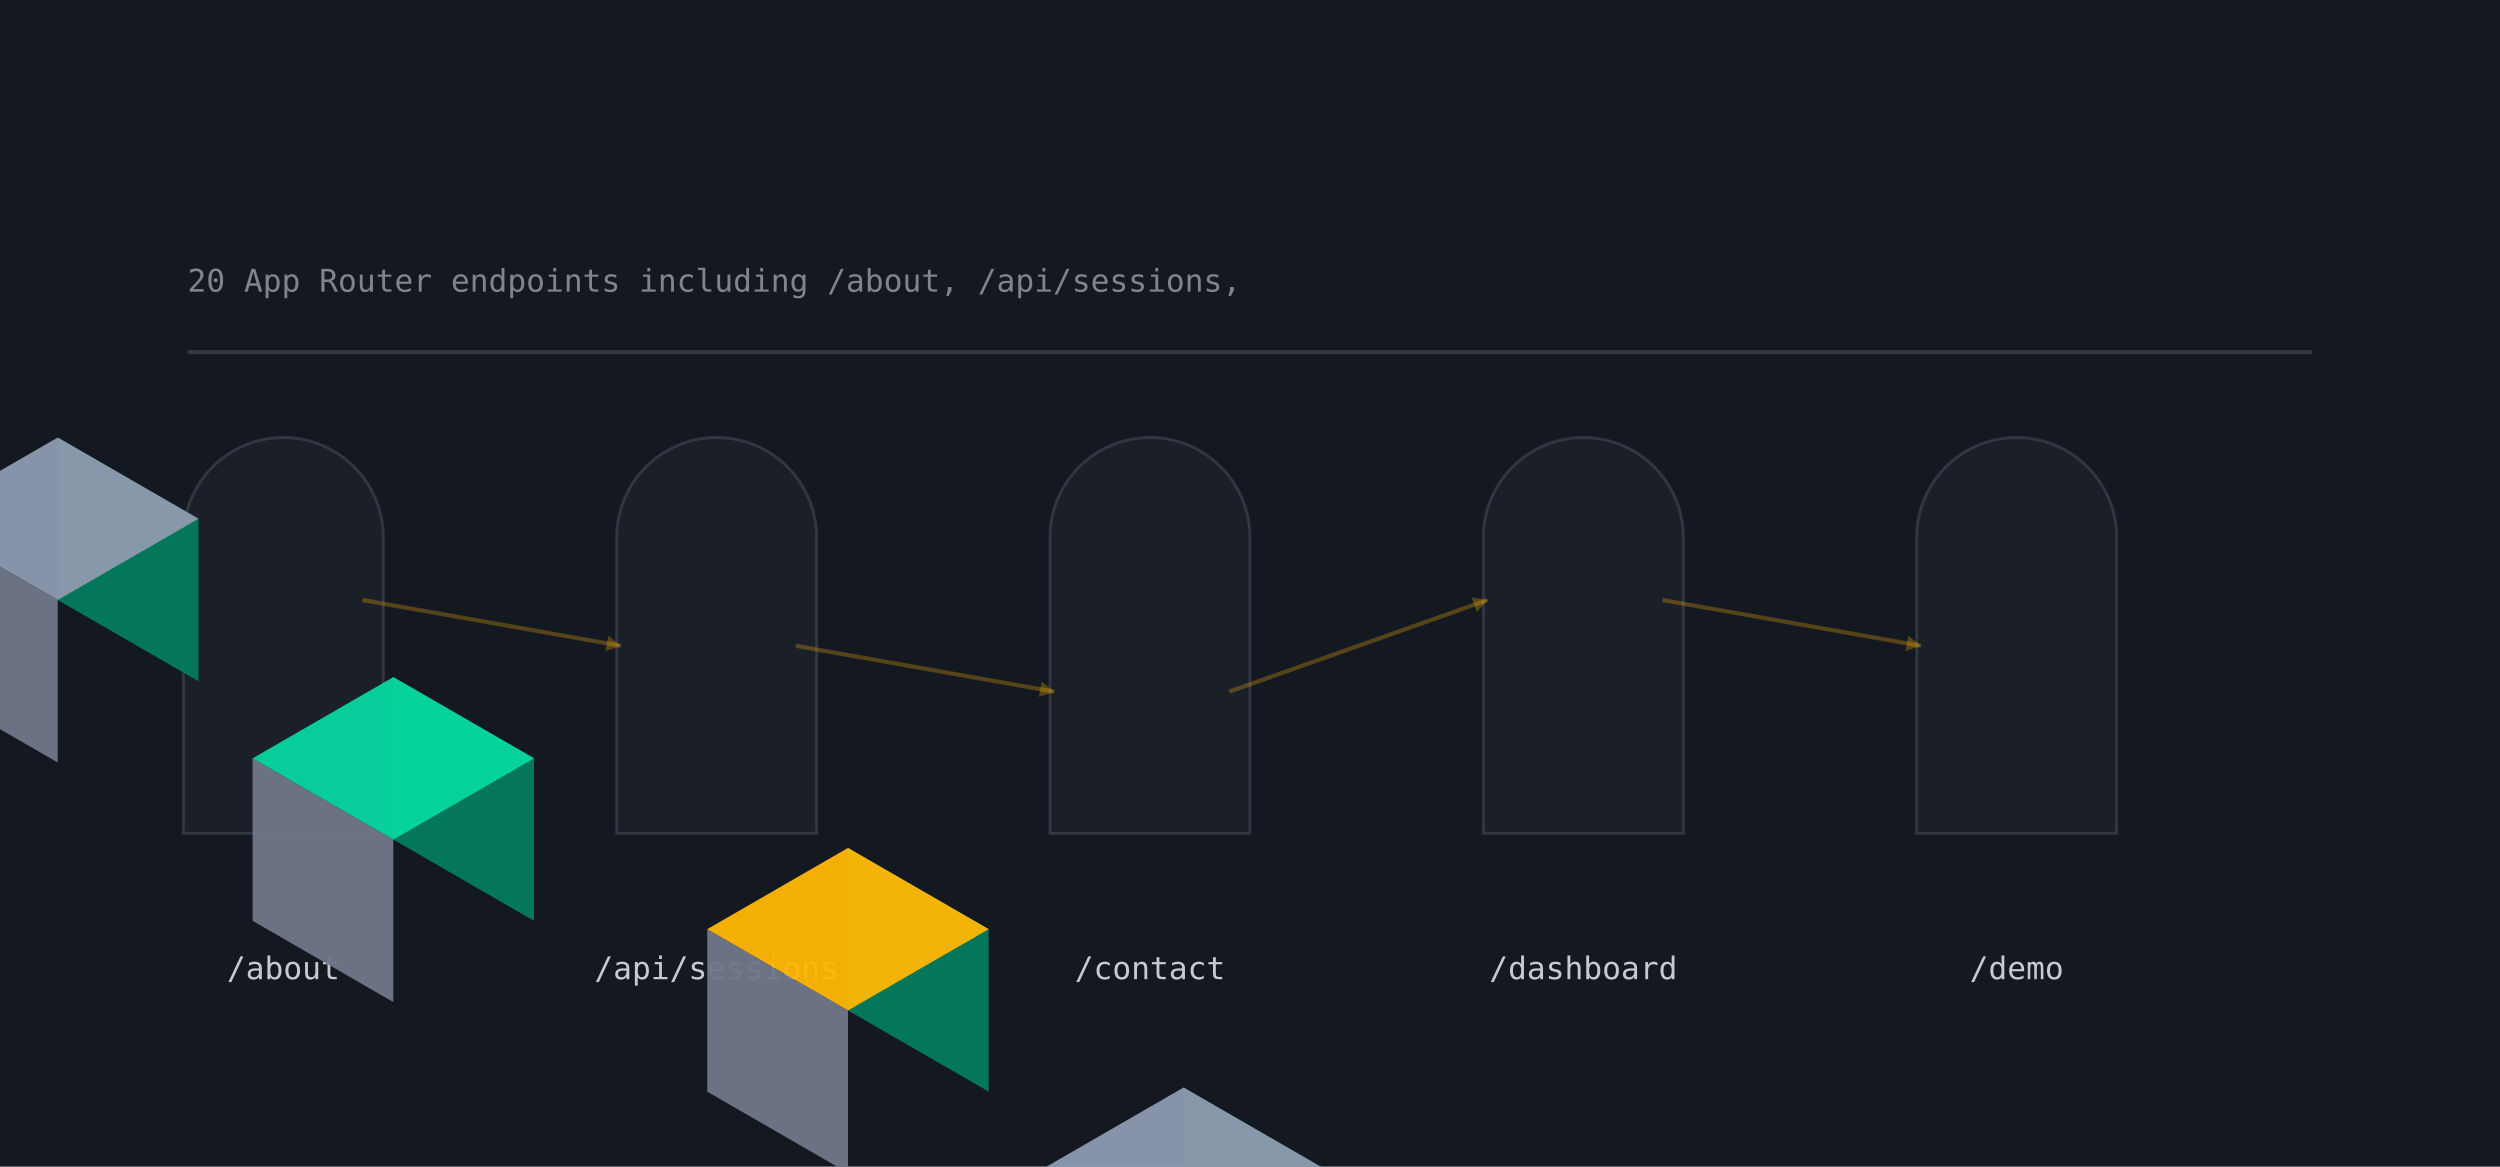
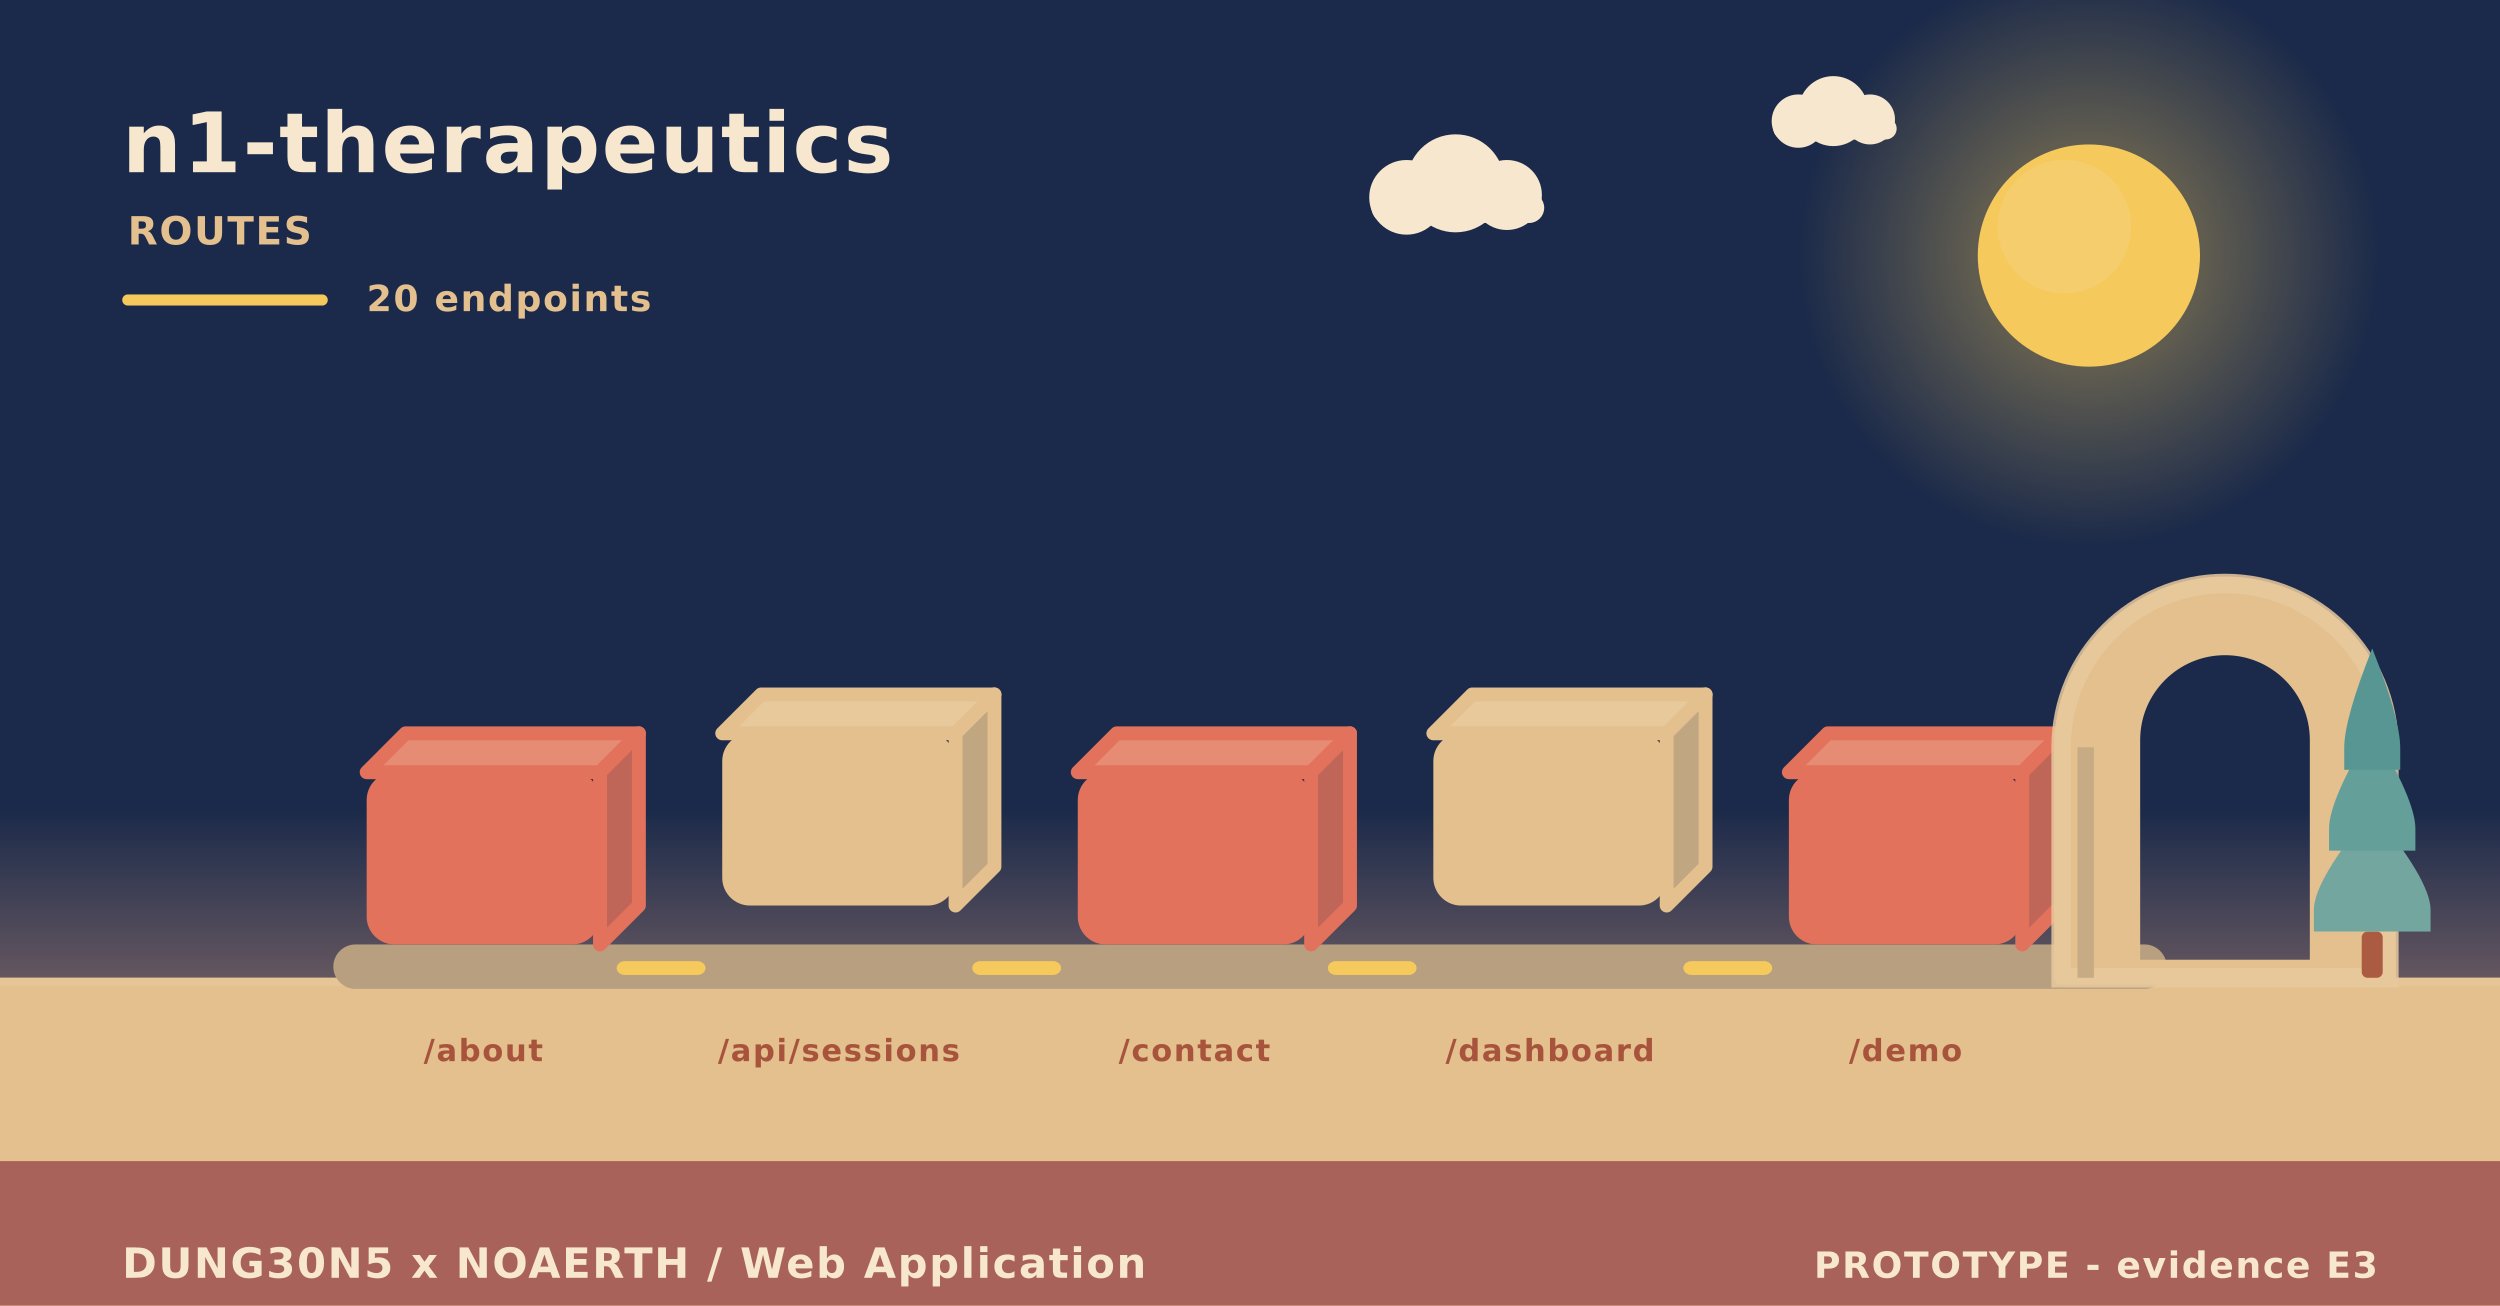
- <svg xmlns="http://www.w3.org/2000/svg" viewBox="0 0 1200 560" width="1200" height="560" role="img" aria-label="n1-therapeutics data flow">
-   <rect width="1200" height="560" fill="#141821" />
-   <defs>
-     <linearGradient id="gf" x1="0" y1="0" x2="1" y2="1">
-       <stop offset="0%" stop-color="#ffb703" />
-       <stop offset="100%" stop-color="#8d99ae" />
-     </linearGradient>
-   </defs>
-   <path d="M88.00,400.00 L88.00,258.00 A48.00,48.00 0 0 1 184.00,258.00 L184.00,400.00 Z" fill="rgba(141,153,174,0.100)" opacity="0.55" stroke="rgba(141,153,174,0.400)" stroke-width="1.4" />
-   <polygon points="-133.37,173.00 -65.82,212.00 -65.82,134.00 -133.37,95.00" fill="#037c5d" opacity="0.95" />
-   <polygon points="-200.92,212.00 -133.37,251.00 -133.37,173.00 -200.92,134.00" fill="#6e7788" opacity="0.95" />
-   <polygon points="-133.37,95.00 -65.82,134.00 -133.37,173.00 -200.92,134.00" fill="#ffb703" opacity="0.95" />
-   <text x="136" y="470" font-family="ui-monospace,Menlo,monospace" font-size="15" fill="rgba(238,241,246,0.820)" text-anchor="middle">/about</text>
-   <path d="M296.00,400.00 L296.00,258.00 A48.00,48.00 0 0 1 392.00,258.00 L392.00,400.00 Z" fill="rgba(141,153,174,0.100)" opacity="0.55" stroke="rgba(141,153,174,0.400)" stroke-width="1.4" />
-   <polygon points="27.71,288.00 95.26,327.00 95.26,249.00 27.71,210.00" fill="#037c5d" opacity="0.95" />
-   <polygon points="-39.84,327.00 27.71,366.00 27.71,288.00 -39.84,249.00" fill="#6e7788" opacity="0.95" />
-   <polygon points="27.71,210.00 95.26,249.00 27.71,288.00 -39.84,249.00" fill="#8d99ae" opacity="0.95" />
-   <text x="344" y="470" font-family="ui-monospace,Menlo,monospace" font-size="15" fill="rgba(238,241,246,0.820)" text-anchor="middle">/api/sessions</text>
-   <line x1="174.00" y1="288.00" x2="298.00" y2="310.00" stroke="rgba(255,183,3,0.500)" stroke-width="2.00" opacity="0.55" />
-   <polygon points="298.00,310.00 291.97,305.07 290.64,312.55" fill="rgba(255,183,3,0.500)" opacity="0.55" />
-   <path d="M504.00,400.00 L504.00,258.00 A48.00,48.00 0 0 1 600.00,258.00 L600.00,400.00 Z" fill="rgba(141,153,174,0.100)" opacity="0.55" stroke="rgba(141,153,174,0.400)" stroke-width="1.4" />
-   <polygon points="188.79,403.00 256.34,442.00 256.34,364.00 188.79,325.00" fill="#037c5d" opacity="0.95" />
-   <polygon points="121.24,442.00 188.79,481.00 188.79,403.00 121.24,364.00" fill="#6e7788" opacity="0.95" />
-   <polygon points="188.79,325.00 256.34,364.00 188.79,403.00 121.24,364.00" fill="#06d6a0" opacity="0.95" />
-   <text x="552" y="470" font-family="ui-monospace,Menlo,monospace" font-size="15" fill="rgba(238,241,246,0.820)" text-anchor="middle">/contact</text>
-   <line x1="382.00" y1="310.00" x2="506.00" y2="332.00" stroke="rgba(255,183,3,0.500)" stroke-width="2.00" opacity="0.55" />
-   <polygon points="506.00,332.00 499.97,327.07 498.64,334.55" fill="rgba(255,183,3,0.500)" opacity="0.55" />
-   <path d="M712.00,400.00 L712.00,258.00 A48.00,48.00 0 0 1 808.00,258.00 L808.00,400.00 Z" fill="rgba(141,153,174,0.100)" opacity="0.55" stroke="rgba(141,153,174,0.400)" stroke-width="1.4" />
-   <polygon points="407.03,485.00 474.58,524.00 474.58,446.00 407.03,407.00" fill="#037c5d" opacity="0.95" />
-   <polygon points="339.48,524.00 407.03,563.00 407.03,485.00 339.48,446.00" fill="#6e7788" opacity="0.95" />
-   <polygon points="407.03,407.00 474.58,446.00 407.03,485.00 339.48,446.00" fill="#ffb703" opacity="0.95" />
-   <text x="760" y="470" font-family="ui-monospace,Menlo,monospace" font-size="15" fill="rgba(238,241,246,0.820)" text-anchor="middle">/dashboard</text>
-   <line x1="590.00" y1="332.00" x2="714.00" y2="288.00" stroke="rgba(255,183,3,0.500)" stroke-width="2.00" opacity="0.55" />
-   <polygon points="714.00,288.00 706.32,286.69 708.86,293.86" fill="rgba(255,183,3,0.500)" opacity="0.55" />
-   <path d="M920.00,400.00 L920.00,258.00 A48.00,48.00 0 0 1 1016.00,258.00 L1016.00,400.00 Z" fill="rgba(141,153,174,0.100)" opacity="0.55" stroke="rgba(141,153,174,0.400)" stroke-width="1.4" />
-   <polygon points="568.11,600.00 635.66,639.00 635.66,561.00 568.11,522.00" fill="#037c5d" opacity="0.95" />
-   <polygon points="500.56,639.00 568.11,678.00 568.11,600.00 500.56,561.00" fill="#6e7788" opacity="0.95" />
-   <polygon points="568.11,522.00 635.66,561.00 568.11,600.00 500.56,561.00" fill="#8d99ae" opacity="0.95" />
-   <text x="968" y="470" font-family="ui-monospace,Menlo,monospace" font-size="15" fill="rgba(238,241,246,0.820)" text-anchor="middle">/demo</text>
-   <line x1="798.00" y1="288.00" x2="922.00" y2="310.00" stroke="rgba(255,183,3,0.500)" stroke-width="2.00" opacity="0.55" />
-   <polygon points="922.00,310.00 915.97,305.07 914.64,312.55" fill="rgba(255,183,3,0.500)" opacity="0.55" />
-   <rect x="90.00" y="168.00" width="1020.00" height="2.00" rx="0.00" fill="rgba(238,241,246,0.140)" opacity="1.00" />
-   <text x="90" y="140" font-family="ui-monospace,Menlo,monospace" font-size="15" fill="rgba(238,241,246,0.500)">20 App Router endpoints including /about, /api/sessions,</text>
+ <svg xmlns="http://www.w3.org/2000/svg" width="900" height="470" viewBox="0 0 900 470" role="img" aria-label="n1-therapeutics - how data moves">
+   <linearGradient id="skyd" x1="0" y1="0" x2="0" y2="1">
+     <stop offset="0" stop-color="#1b2a4a" />
+     <stop offset="0.62" stop-color="#1b2a4a" />
+     <stop offset="1" stop-color="#f3ad8a" />
+   </linearGradient>
+   <rect width="900" height="470" fill="url(#skyd)" />
+   <radialGradient id="sund">
+     <stop offset="0.35" stop-color="#f5c95c" stop-opacity="0.34" />
+     <stop offset="1" stop-color="#f5c95c" stop-opacity="0" />
+   </radialGradient>
+   <circle cx="752" cy="92" r="104" fill="url(#sund)" />
+   <circle cx="752" cy="92" r="40" fill="#f5c95c" />
+   <circle cx="743.2" cy="81.6" r="24" fill="#f5d27e" opacity="0.5" />
+   <g>
+     <circle cx="524" cy="66" r="17.64" fill="#f6e7ce" />
+     <circle cx="506.36" cy="71.04" r="13.44" fill="#f6e7ce" />
+     <circle cx="542.48" cy="70.2" r="12.6" fill="#f6e7ce" />
+     <rect x="493.76" y="69.36" width="62.16" height="10.92" rx="5.46" fill="#f6e7ce" />
+   </g>
+   <g>
+     <circle cx="660" cy="40" r="12.6" fill="#f6e7ce" />
+     <circle cx="647.4" cy="43.6" r="9.6" fill="#f6e7ce" />
+     <circle cx="673.2" cy="43" r="9" fill="#f6e7ce" />
+     <rect x="638.4" y="42.4" width="44.4" height="7.8" rx="3.9" fill="#f6e7ce" />
+   </g>
+   <rect x="0" y="352" width="900" height="118" fill="#e3c08d" />
+   <rect x="0" y="352" width="900" height="3" fill="#e6c596" />
+   <text x="44" y="62" font-family="Verdana,DejaVu Sans,sans-serif" font-size="30" font-weight="700" letter-spacing="0.6" fill="#f6e7ce" text-anchor="start">n1-therapeutics</text>
+   <text x="46" y="88" font-family="Verdana,DejaVu Sans,sans-serif" font-size="14" font-weight="700" letter-spacing="0.6" fill="#e3c08d" text-anchor="start">ROUTES</text>
+   <rect x="44" y="106" width="74" height="4" rx="2" fill="#f5c95c" />
+   <text x="132" y="112" font-family="Verdana,DejaVu Sans,sans-serif" font-size="13" font-weight="700" letter-spacing="0.6" fill="#e3c08d" text-anchor="start">20 endpoints</text>
+   <rect x="120" y="340" width="660" height="16" rx="8" fill="#b79f80" />
+   <path d="M132,278 L216,278 L230,264 L146,264 Z" fill="#e68c74" stroke="#e2725b" stroke-width="5" stroke-linejoin="round" />
+   <path d="M216,278 L230,264 L230,326 L216,340 Z" fill="#c06658" stroke="#e2725b" stroke-width="5" stroke-linejoin="round" />
+   <rect x="132" y="278" width="84" height="62" rx="10" fill="#e2725b" />
+   <text x="174" y="382" font-family="Verdana,DejaVu Sans,sans-serif" font-size="11" font-weight="700" letter-spacing="0.6" fill="#a8543c" text-anchor="middle">/about</text>
+   <path d="M260,264 L344,264 L358,250 L274,250 Z" fill="#e7c99b" stroke="#e3c08d" stroke-width="5" stroke-linejoin="round" />
+   <path d="M344,264 L358,250 L358,312 L344,326 Z" fill="#c1a682" stroke="#e3c08d" stroke-width="5" stroke-linejoin="round" />
+   <rect x="260" y="264" width="84" height="62" rx="10" fill="#e3c08d" />
+   <text x="302" y="382" font-family="Verdana,DejaVu Sans,sans-serif" font-size="11" font-weight="700" letter-spacing="0.6" fill="#a8543c" text-anchor="middle">/api/sessions</text>
+   <rect x="222" y="346" width="32" height="5" rx="3" fill="#f5c95c" />
+   <path d="M388,278 L472,278 L486,264 L402,264 Z" fill="#e68c74" stroke="#e2725b" stroke-width="5" stroke-linejoin="round" />
+   <path d="M472,278 L486,264 L486,326 L472,340 Z" fill="#c06658" stroke="#e2725b" stroke-width="5" stroke-linejoin="round" />
+   <rect x="388" y="278" width="84" height="62" rx="10" fill="#e2725b" />
+   <text x="430" y="382" font-family="Verdana,DejaVu Sans,sans-serif" font-size="11" font-weight="700" letter-spacing="0.6" fill="#a8543c" text-anchor="middle">/contact</text>
+   <rect x="350" y="346" width="32" height="5" rx="3" fill="#f5c95c" />
+   <path d="M516,264 L600,264 L614,250 L530,250 Z" fill="#e7c99b" stroke="#e3c08d" stroke-width="5" stroke-linejoin="round" />
+   <path d="M600,264 L614,250 L614,312 L600,326 Z" fill="#c1a682" stroke="#e3c08d" stroke-width="5" stroke-linejoin="round" />
+   <rect x="516" y="264" width="84" height="62" rx="10" fill="#e3c08d" />
+   <text x="558" y="382" font-family="Verdana,DejaVu Sans,sans-serif" font-size="11" font-weight="700" letter-spacing="0.6" fill="#a8543c" text-anchor="middle">/dashboard</text>
+   <rect x="478" y="346" width="32" height="5" rx="3" fill="#f5c95c" />
+   <path d="M644,278 L728,278 L742,264 L658,264 Z" fill="#e68c74" stroke="#e2725b" stroke-width="5" stroke-linejoin="round" />
+   <path d="M728,278 L742,264 L742,326 L728,340 Z" fill="#c06658" stroke="#e2725b" stroke-width="5" stroke-linejoin="round" />
+   <rect x="644" y="278" width="84" height="62" rx="10" fill="#e2725b" />
+   <text x="686" y="382" font-family="Verdana,DejaVu Sans,sans-serif" font-size="11" font-weight="700" letter-spacing="0.6" fill="#a8543c" text-anchor="middle">/demo</text>
+   <rect x="606" y="346" width="32" height="5" rx="3" fill="#f5c95c" />
+   <path d="M742,352 L742,269.04 A59,59 0 0 1 860,269.04 L860,352 Z M767.96,348 L767.96,266.4 A33.04,33.04 0 0 1 834.04,266.4 L834.04,348 Z" fill="#e3c08d" fill-rule="evenodd" stroke="#e3c08d" stroke-width="5" stroke-linejoin="round" />
+   <path d="M742,352 L742,269.04 A59,59 0 0 1 860,269.04 L860,352 Z" fill="none" stroke="#e8c99d" stroke-width="7" stroke-linecap="round" opacity="0.85" />
+   <rect x="747.9" y="269.04" width="5.9" height="82.96" fill="#c7ab84" />
+   <rect x="850.22" y="335.36" width="7.56" height="16.64" rx="2.1" fill="#ac5b43" />
+   <path d="M854,291.68 Q833,317.01 833,327.5 Q833,335.36 833,335.36 L875,335.36 Q875,335.36 875,327.5 Q875,317.01 854,291.68 Z" fill="#74a6a0" />
+   <path d="M854,262.56 Q838.46,287.89 838.46,298.38 Q838.46,306.24 838.46,306.24 L869.54,306.24 Q869.54,306.24 869.54,298.38 Q869.54,287.89 854,262.56 Z" fill="#649f9a" />
+   <path d="M854,233.44 Q843.92,258.77 843.92,269.26 Q843.92,277.12 843.92,277.12 L864.08,277.12 Q864.08,277.12 864.08,269.26 Q864.08,258.77 854,233.44 Z" fill="#589694" />
+   <rect x="0" y="418" width="900" height="52" rx="0" fill="#a65c56" opacity="0.94" />
+   <text x="44" y="460" font-family="Verdana,DejaVu Sans,sans-serif" font-size="15" font-weight="700" letter-spacing="0.6" fill="#f6e7ce" text-anchor="start">DUNG30N5 x NOAERTH  /  Web Application</text>
+   <text x="856" y="460" font-family="Verdana,DejaVu Sans,sans-serif" font-size="13" font-weight="700" letter-spacing="0.6" fill="#f6e7ce" text-anchor="end">PROTOTYPE  -  evidence E3</text>
</svg>
